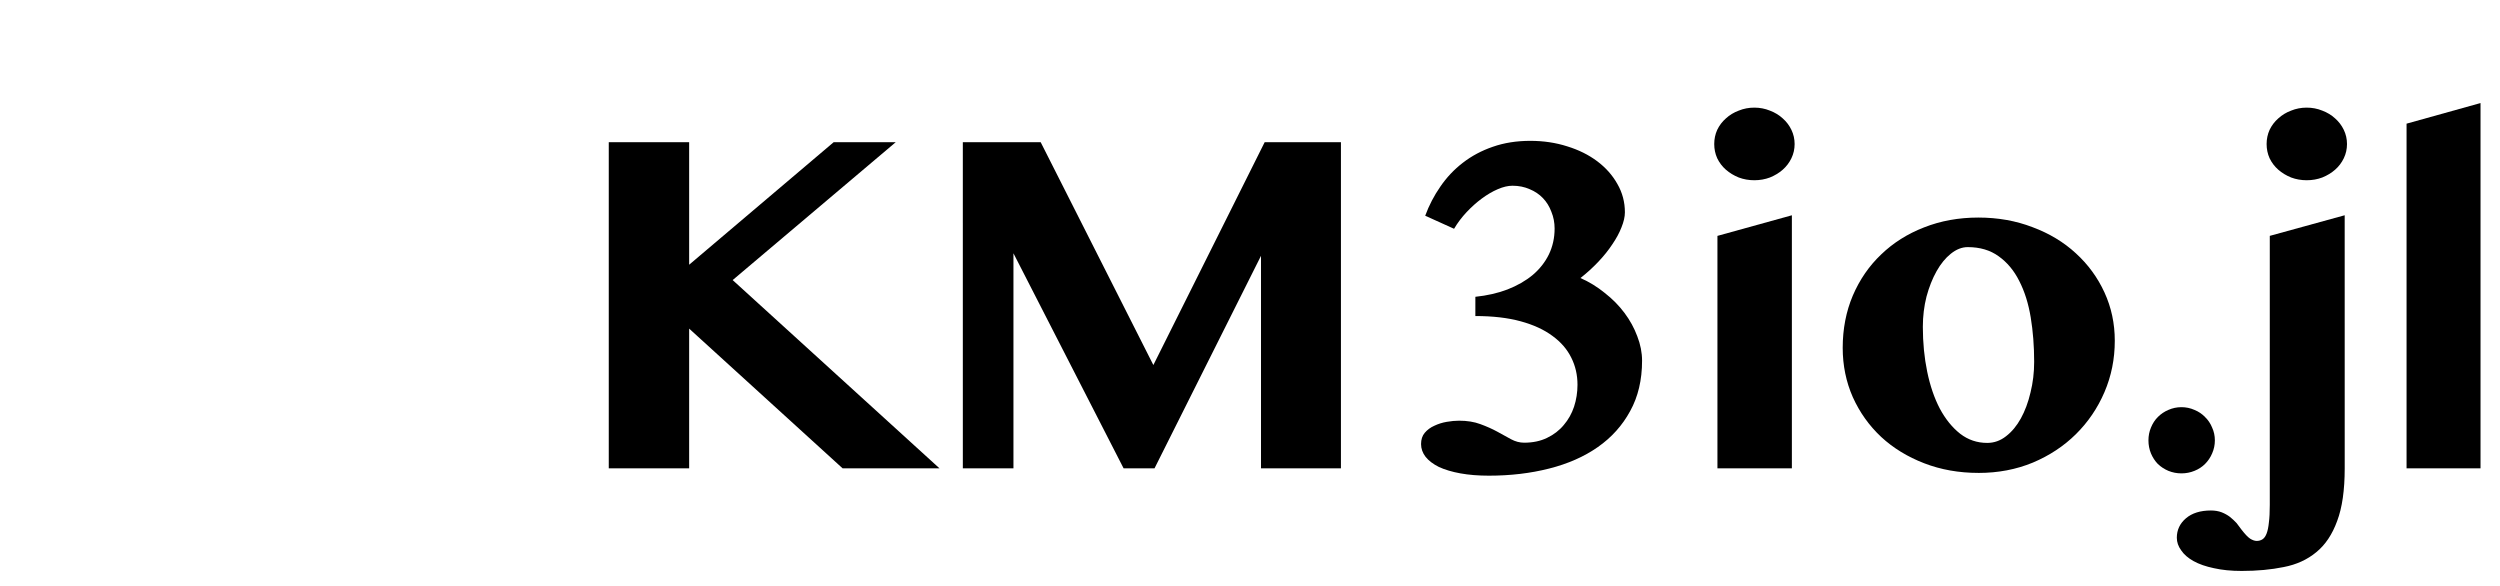
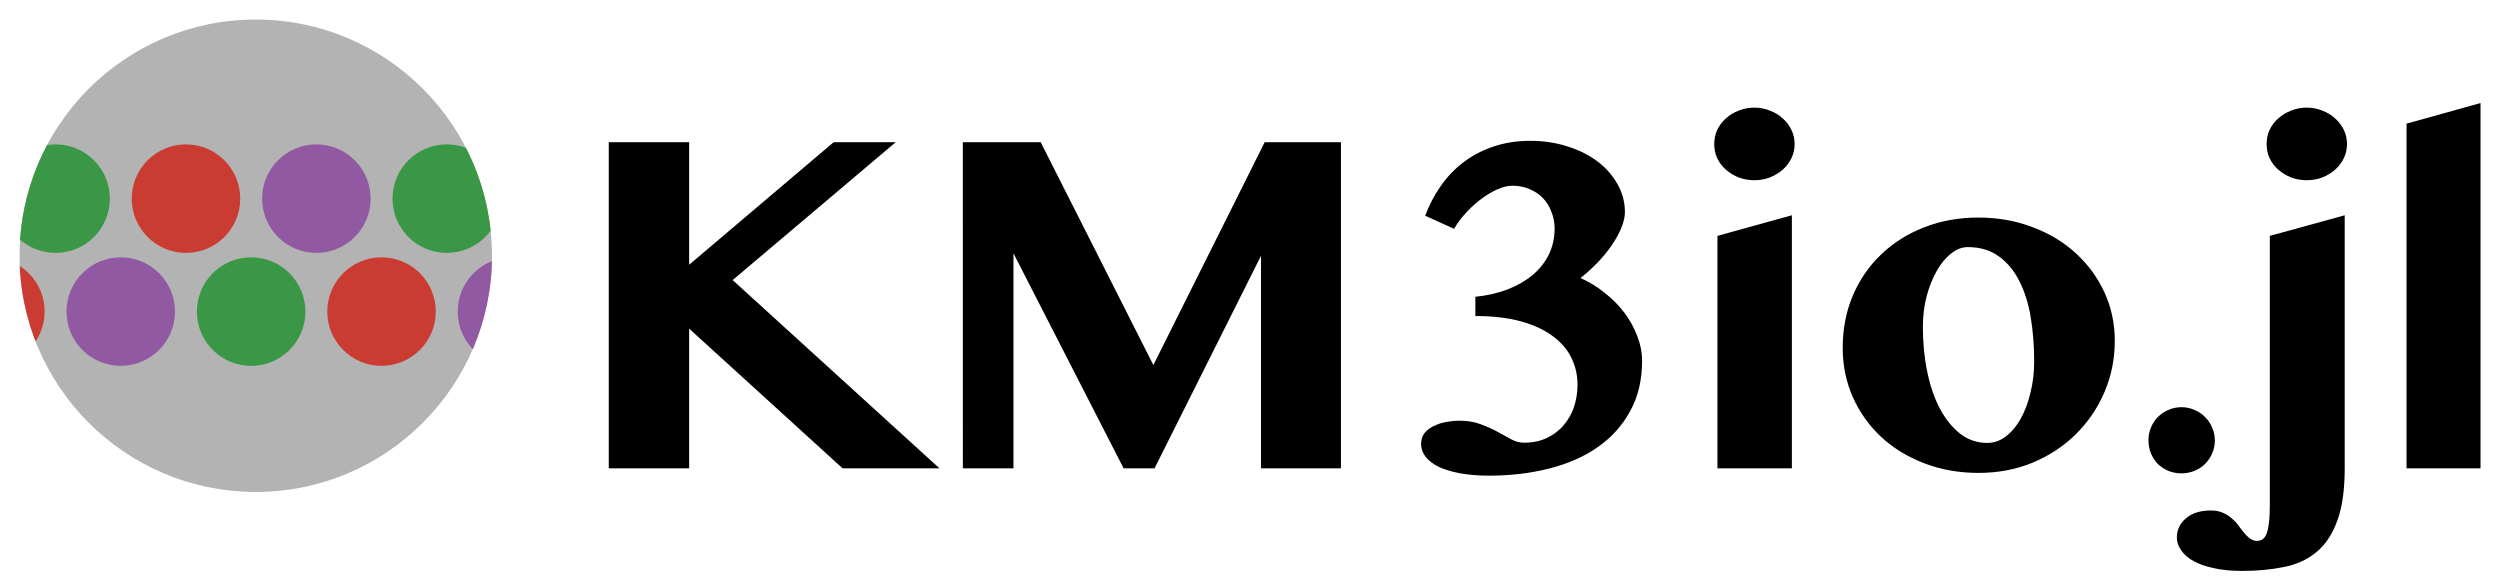
- <svg xmlns="http://www.w3.org/2000/svg" xmlns:xlink="http://www.w3.org/1999/xlink" width="640" height="150" viewBox="0 0 169.333 39.688" version="1.1" id="svg511">
-   <defs id="defs508">
-     <clipPath clipPathUnits="userSpaceOnUse" id="clipPath753">
-       <use x="0" y="0" xlink:href="#g749" id="use755" />
+ <svg xmlns="http://www.w3.org/2000/svg" xmlns:xlink="http://www.w3.org/1999/xlink" width="640" height="150" viewBox="0 0 169.333 39.688" version="1.1" id="svg34">
+   <defs id="defs5">
+     <clipPath id="b" clipPathUnits="userSpaceOnUse">
+       <use xlink:href="#a" id="use2" />
    </clipPath>
  </defs>
-   <g id="layer1" transform="translate(-22.07807,-88.71972)">
-     <g aria-label="KM3io.jl" id="text740" style="font-size:31.769px;line-height:1.25;font-family:'Tamil MN';-inkscape-font-specification:'Tamil MN';letter-spacing:0px;word-spacing:0px;stroke-width:0.794">
-       <path d="m 63.311,98.352 h 5.445 v 8.299 l 9.788,-8.299 h 4.204 l -11.045,9.338 14.008,12.751 h -6.562 l -10.393,-9.463 v 9.463 h -5.445 z" id="path1587" />
-       <path d="m 87.293,98.352 h 5.274 l 7.632,15.093 7.539,-15.093 h 5.166 v 22.09 h -5.414 v -14.395 l -7.213,14.395 h -2.094 l -7.461,-14.566 v 14.566 h -3.428 z" id="path1589" />
-       <path d="m 122.01,108.823 q 1.194,-0.124 2.172,-0.496 0.993,-0.388 1.706,-0.977 0.714,-0.605 1.101,-1.396 0.388,-0.807 0.388,-1.753 0,-0.605 -0.217,-1.132 -0.202,-0.543 -0.574,-0.931 -0.372,-0.388 -0.9,-0.605 -0.527,-0.233 -1.163,-0.233 -0.45,0 -0.993,0.233 -0.543,0.233 -1.086,0.636 -0.527,0.388 -1.024,0.915 -0.496,0.527 -0.853,1.132 l -1.955,-0.884 q 0.388,-1.055 1.024,-1.97 0.636,-0.931 1.52,-1.613 0.9,-0.698 2.032,-1.086 1.148,-0.403 2.544,-0.403 1.334,0 2.497,0.372 1.163,0.357 2.032,1.008 0.869,0.652 1.365,1.536 0.512,0.884 0.512,1.924 0,0.45 -0.233,1.024 -0.217,0.558 -0.621,1.148 -0.388,0.589 -0.946,1.179 -0.558,0.589 -1.21,1.101 0.884,0.388 1.644,1.008 0.776,0.605 1.334,1.35 0.558,0.745 0.869,1.582 0.326,0.838 0.326,1.66 0,1.955 -0.807,3.413 -0.791,1.458 -2.187,2.435 -1.396,0.977 -3.304,1.458 -1.893,0.481 -4.08,0.481 -1.07,0 -1.924,-0.155 -0.853,-0.155 -1.458,-0.434 -0.589,-0.295 -0.9,-0.683 -0.31,-0.403 -0.31,-0.869 0,-0.465 0.248,-0.76 0.264,-0.31 0.652,-0.481 0.388,-0.186 0.838,-0.264 0.45,-0.078 0.838,-0.078 0.822,0 1.443,0.233 0.636,0.233 1.148,0.512 0.512,0.279 0.931,0.512 0.434,0.233 0.884,0.233 0.884,0 1.551,-0.326 0.683,-0.326 1.132,-0.869 0.465,-0.543 0.698,-1.241 0.233,-0.714 0.233,-1.489 0,-0.993 -0.419,-1.83 -0.419,-0.853 -1.272,-1.474 -0.853,-0.636 -2.156,-0.993 -1.303,-0.357 -3.071,-0.357 z" id="path1591" />
-       <path d="m 138.406,104.697 5.042,-1.396 v 17.141 h -5.042 z m -0.217,-6.22 q 0,-0.512 0.202,-0.962 0.217,-0.45 0.589,-0.776 0.372,-0.341 0.869,-0.527 0.496,-0.202 1.055,-0.202 0.558,0 1.055,0.202 0.496,0.186 0.869,0.527 0.372,0.326 0.589,0.776 0.217,0.45 0.217,0.962 0,0.512 -0.217,0.962 -0.217,0.45 -0.589,0.776 -0.372,0.326 -0.869,0.527 -0.496,0.186 -1.055,0.186 -0.558,0 -1.055,-0.186 -0.496,-0.202 -0.869,-0.527 -0.372,-0.326 -0.589,-0.776 -0.202,-0.45 -0.202,-0.962 z" id="path1593" />
-       <path d="m 156.09,120.752 q -1.986,0 -3.676,-0.652 -1.691,-0.652 -2.916,-1.784 -1.225,-1.148 -1.924,-2.699 -0.683,-1.551 -0.683,-3.335 0,-1.924 0.683,-3.537 0.698,-1.629 1.924,-2.792 1.225,-1.179 2.901,-1.83 1.691,-0.667 3.676,-0.667 1.986,0 3.676,0.652 1.706,0.636 2.932,1.768 1.241,1.132 1.939,2.653 0.698,1.52 0.698,3.273 0,1.846 -0.698,3.475 -0.698,1.629 -1.939,2.854 -1.225,1.21 -2.916,1.924 -1.691,0.698 -3.676,0.698 z m 0.589,-2.032 q 0.698,0 1.272,-0.45 0.589,-0.45 1.008,-1.21 0.419,-0.76 0.652,-1.753 0.248,-0.993 0.248,-2.079 0,-1.598 -0.233,-3.009 -0.233,-1.412 -0.776,-2.466 -0.527,-1.055 -1.396,-1.675 -0.853,-0.62 -2.094,-0.62 -0.589,0 -1.148,0.45 -0.543,0.434 -0.962,1.179 -0.419,0.745 -0.683,1.722 -0.248,0.977 -0.248,2.048 0,1.613 0.295,3.04 0.295,1.427 0.853,2.497 0.574,1.07 1.381,1.706 0.807,0.62 1.83,0.62 z" id="path1595" />
-       <path d="m 167.6,118.549 q 0,-0.465 0.171,-0.869 0.171,-0.419 0.465,-0.714 0.31,-0.31 0.714,-0.481 0.419,-0.186 0.884,-0.186 0.465,0 0.884,0.186 0.419,0.171 0.714,0.481 0.31,0.295 0.481,0.714 0.186,0.403 0.186,0.869 0,0.465 -0.186,0.884 -0.171,0.403 -0.481,0.714 -0.295,0.295 -0.714,0.465 -0.419,0.171 -0.884,0.171 -0.465,0 -0.884,-0.171 -0.403,-0.171 -0.714,-0.465 -0.295,-0.31 -0.465,-0.714 -0.171,-0.419 -0.171,-0.884 z" id="path1597" />
-       <path d="m 180.894,120.442 q 0,2.218 -0.512,3.568 -0.496,1.365 -1.412,2.11 -0.915,0.76 -2.203,1.008 -1.288,0.264 -2.854,0.264 -1.055,0 -1.877,-0.186 -0.822,-0.171 -1.381,-0.481 -0.558,-0.31 -0.838,-0.729 -0.295,-0.403 -0.295,-0.853 0,-0.791 0.62,-1.319 0.62,-0.527 1.691,-0.527 0.403,0 0.729,0.124 0.31,0.124 0.558,0.31 0.248,0.202 0.45,0.419 0.186,0.233 0.326,0.434 0.357,0.465 0.589,0.62 0.248,0.155 0.45,0.155 0.217,0 0.388,-0.109 0.171,-0.109 0.279,-0.388 0.109,-0.279 0.155,-0.745 0.062,-0.465 0.062,-1.194 v -18.227 l 5.073,-1.396 z m -5.29,-21.965 q 0,-0.512 0.202,-0.962 0.217,-0.45 0.589,-0.776 0.372,-0.341 0.869,-0.527 0.496,-0.202 1.055,-0.202 0.558,0 1.055,0.202 0.496,0.186 0.869,0.527 0.372,0.326 0.589,0.776 0.217,0.45 0.217,0.962 0,0.512 -0.217,0.962 -0.217,0.45 -0.589,0.776 -0.372,0.326 -0.869,0.527 -0.496,0.186 -1.055,0.186 -0.558,0 -1.055,-0.186 -0.496,-0.202 -0.869,-0.527 -0.372,-0.326 -0.589,-0.776 -0.202,-0.45 -0.202,-0.962 z" id="path1599" />
-       <path d="m 190.093,120.442 h -5.01 V 97.096 l 5.01,-1.396 z" id="path1601" />
-     </g>
+   <g aria-label="KM3io.jl" style="font-size:31.769px;line-height:1.25;font-family:&quot;Tamil MN&quot;;-inkscape-font-specification:&quot;Tamil MN&quot;;letter-spacing:0;word-spacing:0;stroke-width:.794" id="g11">
+     <path d="M41.233 9.632h5.445v8.3l9.788-8.3h4.204l-11.045 9.339 14.008 12.75H57.07L46.678 22.26v9.463h-5.445zM65.215 9.632h5.274l7.632 15.094 7.54-15.094h5.165v22.09h-5.414V17.326L78.2 31.722h-2.094l-7.462-14.566v14.566h-3.428zM99.932 20.103q1.194-.124 2.171-.496.993-.388 1.707-.978.713-.605 1.101-1.396.388-.806.388-1.753 0-.605-.217-1.132-.202-.543-.574-.93-.373-.388-.9-.606-.527-.232-1.163-.232-.45 0-.993.232-.543.233-1.086.636-.527.388-1.024.916-.496.527-.853 1.132l-1.955-.884q.388-1.055 1.024-1.97.636-.931 1.52-1.614.9-.698 2.033-1.085 1.147-.404 2.544-.404 1.334 0 2.497.373 1.163.356 2.032 1.008.869.651 1.365 1.536.512.884.512 1.923 0 .45-.233 1.024-.217.558-.62 1.148-.388.59-.946 1.179-.559.59-1.21 1.101.884.388 1.644 1.008.776.605 1.334 1.35.559.745.869 1.582.326.838.326 1.66 0 1.955-.807 3.413-.791 1.458-2.187 2.435-1.396.977-3.304 1.458-1.893.481-4.08.481-1.07 0-1.924-.155-.853-.155-1.458-.434-.59-.295-.9-.683-.31-.403-.31-.868 0-.466.248-.76.264-.31.652-.481.388-.187.838-.264.45-.078.837-.078.822 0 1.443.233.636.233 1.148.512.512.28.93.512.435.232.885.232.884 0 1.551-.325.683-.326 1.132-.869.466-.543.698-1.241.233-.714.233-1.49 0-.992-.419-1.83-.419-.853-1.272-1.473-.853-.636-2.156-.993-1.303-.357-3.071-.357zM116.328 15.977l5.042-1.396v17.14h-5.042zm-.217-6.22q0-.512.202-.962.217-.45.59-.776.371-.341.868-.527.496-.202 1.055-.202.558 0 1.054.202.497.186.87.527.371.326.589.776.217.45.217.961 0 .512-.217.962-.218.45-.59.776t-.869.527q-.496.186-1.054.186-.559 0-1.055-.186-.497-.201-.869-.527t-.59-.776q-.201-.45-.201-.962zM134.012 32.032q-1.985 0-3.676-.651-1.691-.652-2.917-1.784-1.225-1.148-1.923-2.7-.683-1.55-.683-3.335 0-1.923.683-3.536.698-1.63 1.923-2.793 1.226-1.179 2.901-1.83 1.691-.667 3.677-.667 1.985 0 3.676.651 1.706.636 2.932 1.769 1.24 1.132 1.939 2.652.698 1.52.698 3.273 0 1.846-.698 3.475t-1.94 2.855q-1.225 1.21-2.915 1.923-1.691.698-3.677.698zm.59-2.032q.698 0 1.272-.45.59-.45 1.008-1.21.419-.76.651-1.753.249-.993.249-2.078 0-1.598-.233-3.01-.233-1.411-.776-2.466-.527-1.055-1.396-1.676-.853-.62-2.094-.62-.59 0-1.148.45-.543.434-.962 1.179-.418.744-.682 1.722-.248.977-.248 2.047 0 1.614.294 3.04.295 1.428.854 2.498.574 1.07 1.38 1.706.807.621 1.83.621zM145.522 29.83q0-.466.17-.87.172-.418.466-.713.31-.31.714-.48.419-.187.884-.187t.884.186q.42.17.714.481.31.295.48.714.187.403.187.868 0 .466-.186.885-.17.403-.481.713-.295.295-.714.465-.419.171-.884.171t-.884-.17q-.403-.171-.714-.466-.294-.31-.465-.713-.17-.42-.17-.885z" id="path7" />
+     <path d="M158.816 31.722q0 2.218-.512 3.568-.496 1.365-1.411 2.11-.915.76-2.203 1.008-1.287.263-2.854.263-1.055 0-1.877-.186-.822-.17-1.38-.48-.56-.31-.838-.73-.295-.403-.295-.853 0-.791.62-1.318.62-.528 1.691-.528.403 0 .73.124.31.124.558.31.248.202.45.42.186.232.325.434.357.465.59.62.248.155.45.155.217 0 .387-.108.171-.109.28-.388.108-.28.155-.745.062-.465.062-1.194V15.977l5.072-1.396zm-5.29-21.966q0-.511.202-.961.217-.45.59-.776.372-.341.868-.527.497-.202 1.055-.202.559 0 1.055.202.497.186.869.527.372.326.59.776.216.45.216.961 0 .512-.217.962-.217.45-.59.776-.371.326-.868.527-.496.186-1.055.186-.558 0-1.055-.186-.496-.201-.868-.527-.373-.326-.59-.776-.201-.45-.201-.962zM168.015 31.722h-5.01V8.376l5.01-1.396z" id="path9" />
  </g>
-   <g id="layer2" transform="translate(-22.07807,-88.71972)">
-     <g id="g751" clip-path="url(#clipPath753)">
-       <g id="g749">
-         <circle style="fill:#b3b3b3;stroke-width:0.351;stroke-linejoin:round" id="path684" cx="39.401" cy="106.043" r="16" />
-       </g>
-       <path id="path13" d="M 47.917,113.5 A 3.675,3.675 0 1 1 51.595,109.825 3.679,3.679 0 0 1 47.917,113.5 Z" class="cls-3" style="fill:#ca3c32;stroke-width:0.413" />
-       <path id="path25" d="M 56.749,113.5 A 3.675,3.675 0 1 1 60.427,109.825 3.679,3.679 0 0 1 56.749,113.5 Z" class="cls-4" style="fill:#9259a3;stroke-width:0.413" />
-       <path id="path31" d="m 52.339,105.849 a 3.675,3.675 0 1 1 3.675,-3.675 3.671,3.671 0 0 1 -3.675,3.675 z" class="cls-5" style="fill:#399746;stroke-width:0.413" />
-       <path id="path13-62" d="M 21.421,113.5 A 3.675,3.675 0 1 1 25.099,109.825 3.679,3.679 0 0 1 21.421,113.5 Z" class="cls-3" style="fill:#ca3c32;stroke-width:0.413" />
-       <path id="path25-9" d="M 30.253,113.5 A 3.675,3.675 0 1 1 33.931,109.825 3.679,3.679 0 0 1 30.253,113.5 Z" class="cls-4" style="fill:#9259a3;stroke-width:0.413" />
-       <path id="path31-1" d="m 25.843,105.849 a 3.675,3.675 0 1 1 3.675,-3.675 3.671,3.671 0 0 1 -3.675,3.675 z" class="cls-5" style="fill:#399746;stroke-width:0.413" />
-       <path id="path13-6" d="m 34.671,98.5 a 3.675,3.675 0 1 0 3.679,3.675 A 3.679,3.679 0 0 0 34.671,98.5 Z" class="cls-3" style="fill:#ca3c32;stroke-width:0.413" />
-       <path id="path25-7" d="m 43.502,98.5 a 3.675,3.675 0 1 0 3.679,3.675 A 3.679,3.679 0 0 0 43.502,98.5 Z" class="cls-4" style="fill:#9259a3;stroke-width:0.413" />
-       <path id="path31-5" d="m 39.088,106.151 a 3.675,3.675 0 1 0 3.675,3.675 3.671,3.671 0 0 0 -3.675,-3.675 z" class="cls-5" style="fill:#399746;stroke-width:0.413" />
-     </g>
+   <g clip-path="url(#b)" transform="translate(-22.078 -88.72)" id="g32">
+     <circle id="a" cx="39.401" cy="106.043" r="16" style="fill:#b3b3b3;stroke-width:.351;stroke-linejoin:round" />
+     <path d="M47.917 113.5a3.675 3.675 0 1 1 3.678-3.675 3.679 3.679 0 0 1-3.678 3.675Z" class="cls-3" style="fill:#ca3c32;stroke-width:.413" id="path14" />
+     <path d="M56.749 113.5a3.675 3.675 0 1 1 3.678-3.675 3.679 3.679 0 0 1-3.678 3.675Z" class="cls-4" style="fill:#9259a3;stroke-width:.413" id="path16" />
+     <path d="M52.339 105.85a3.675 3.675 0 1 1 3.674-3.675 3.67 3.67 0 0 1-3.674 3.674z" class="cls-5" style="fill:#399746;stroke-width:.413" id="path18" />
+     <path d="M21.42 113.5a3.675 3.675 0 1 1 3.68-3.675 3.679 3.679 0 0 1-3.68 3.675Z" class="cls-3" style="fill:#ca3c32;stroke-width:.413" id="path20" />
+     <path d="M30.253 113.5a3.675 3.675 0 1 1 3.678-3.675 3.679 3.679 0 0 1-3.678 3.675Z" class="cls-4" style="fill:#9259a3;stroke-width:.413" id="path22" />
+     <path d="M25.843 105.85a3.675 3.675 0 1 1 3.674-3.675 3.67 3.67 0 0 1-3.674 3.674z" class="cls-5" style="fill:#399746;stroke-width:.413" id="path24" />
+     <path d="M34.67 98.5a3.675 3.675 0 1 0 3.68 3.675 3.679 3.679 0 0 0-3.68-3.675Z" class="cls-3" style="fill:#ca3c32;stroke-width:.413" id="path26" />
+     <path d="M43.502 98.5a3.675 3.675 0 1 0 3.679 3.675 3.679 3.679 0 0 0-3.679-3.675Z" class="cls-4" style="fill:#9259a3;stroke-width:.413" id="path28" />
+     <path d="M39.088 106.15a3.675 3.675 0 1 0 3.675 3.675 3.67 3.67 0 0 0-3.675-3.674z" class="cls-5" style="fill:#399746;stroke-width:.413" id="path30" />
  </g>
</svg>
